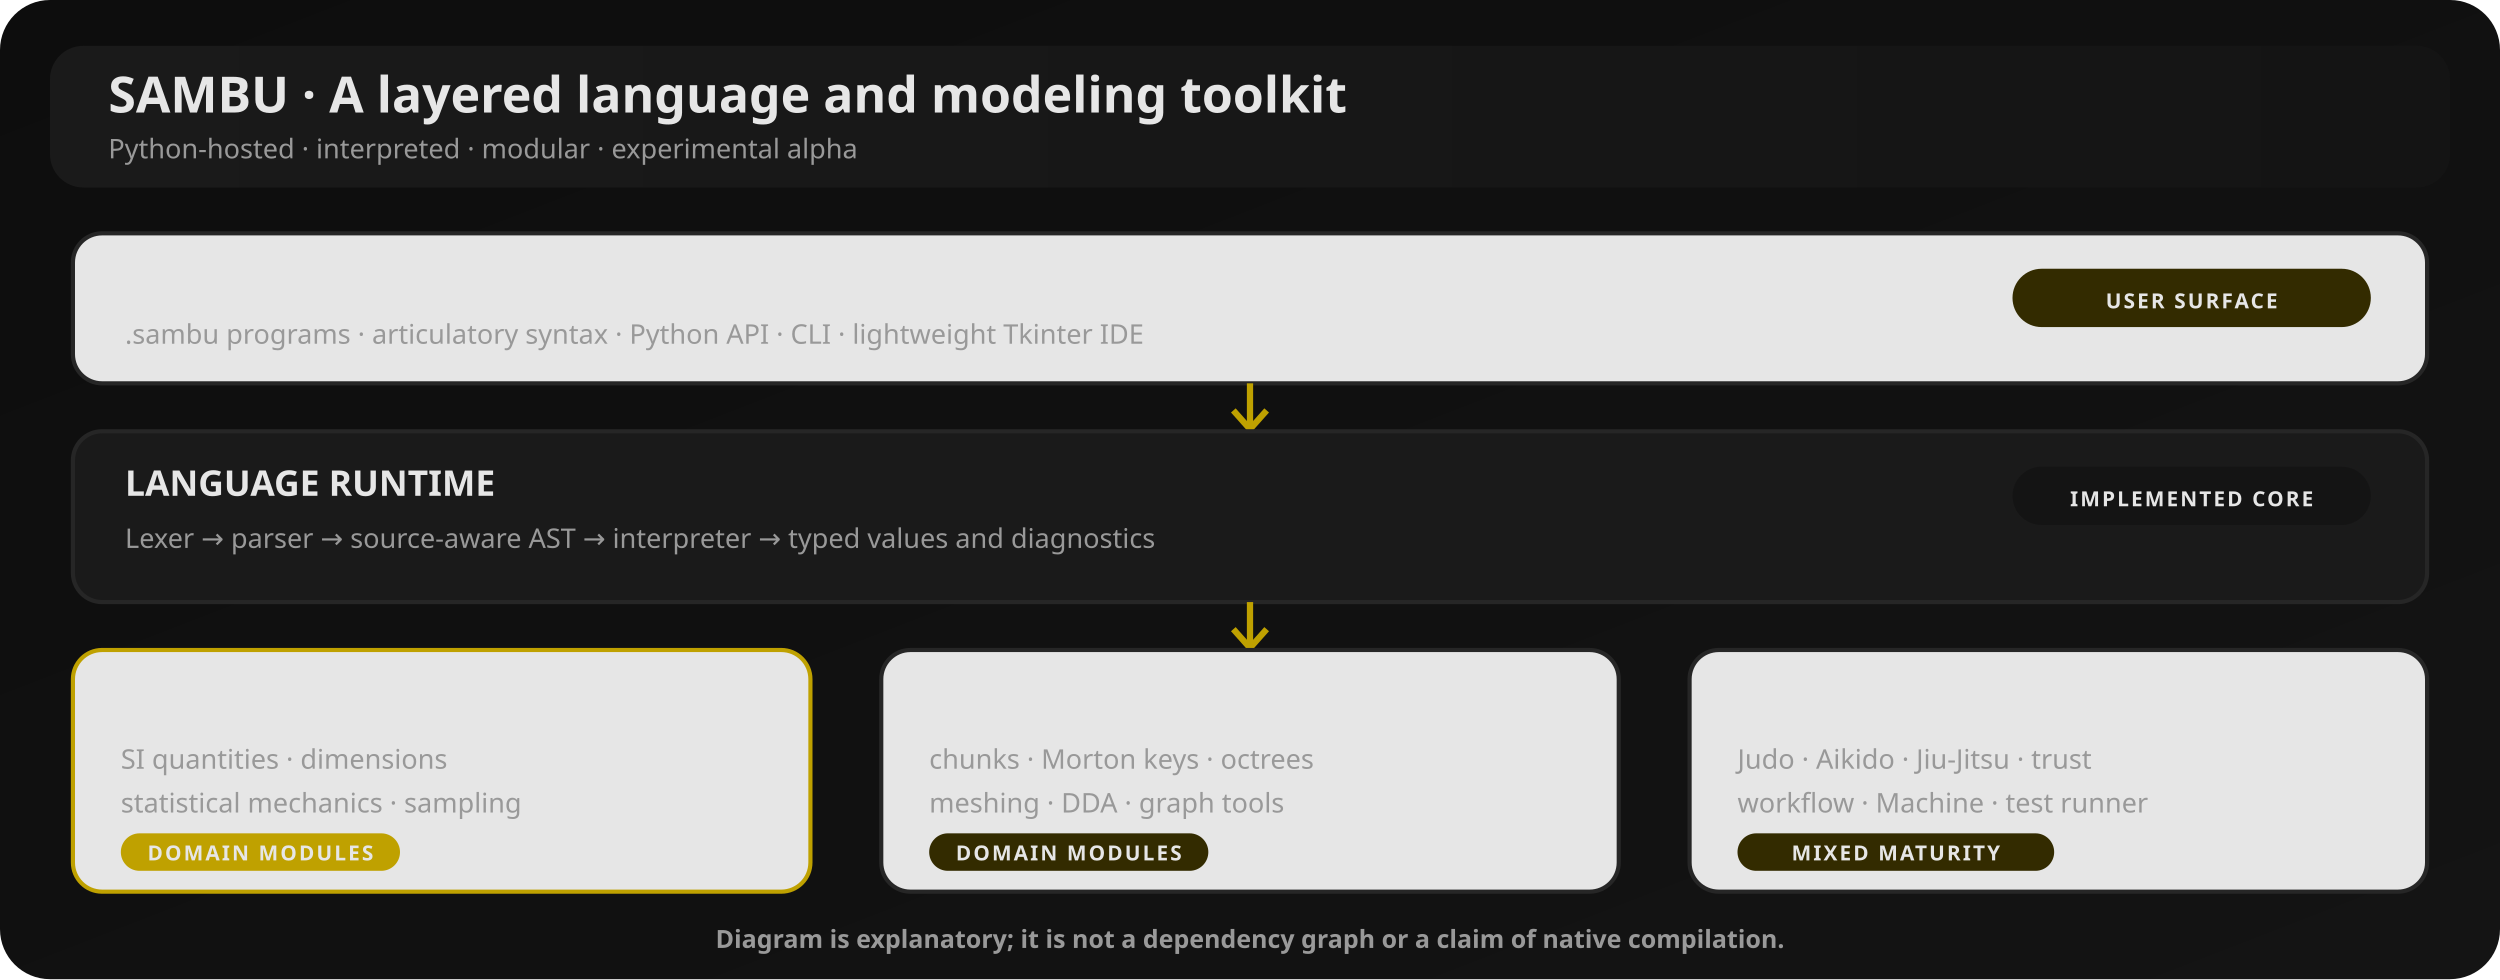
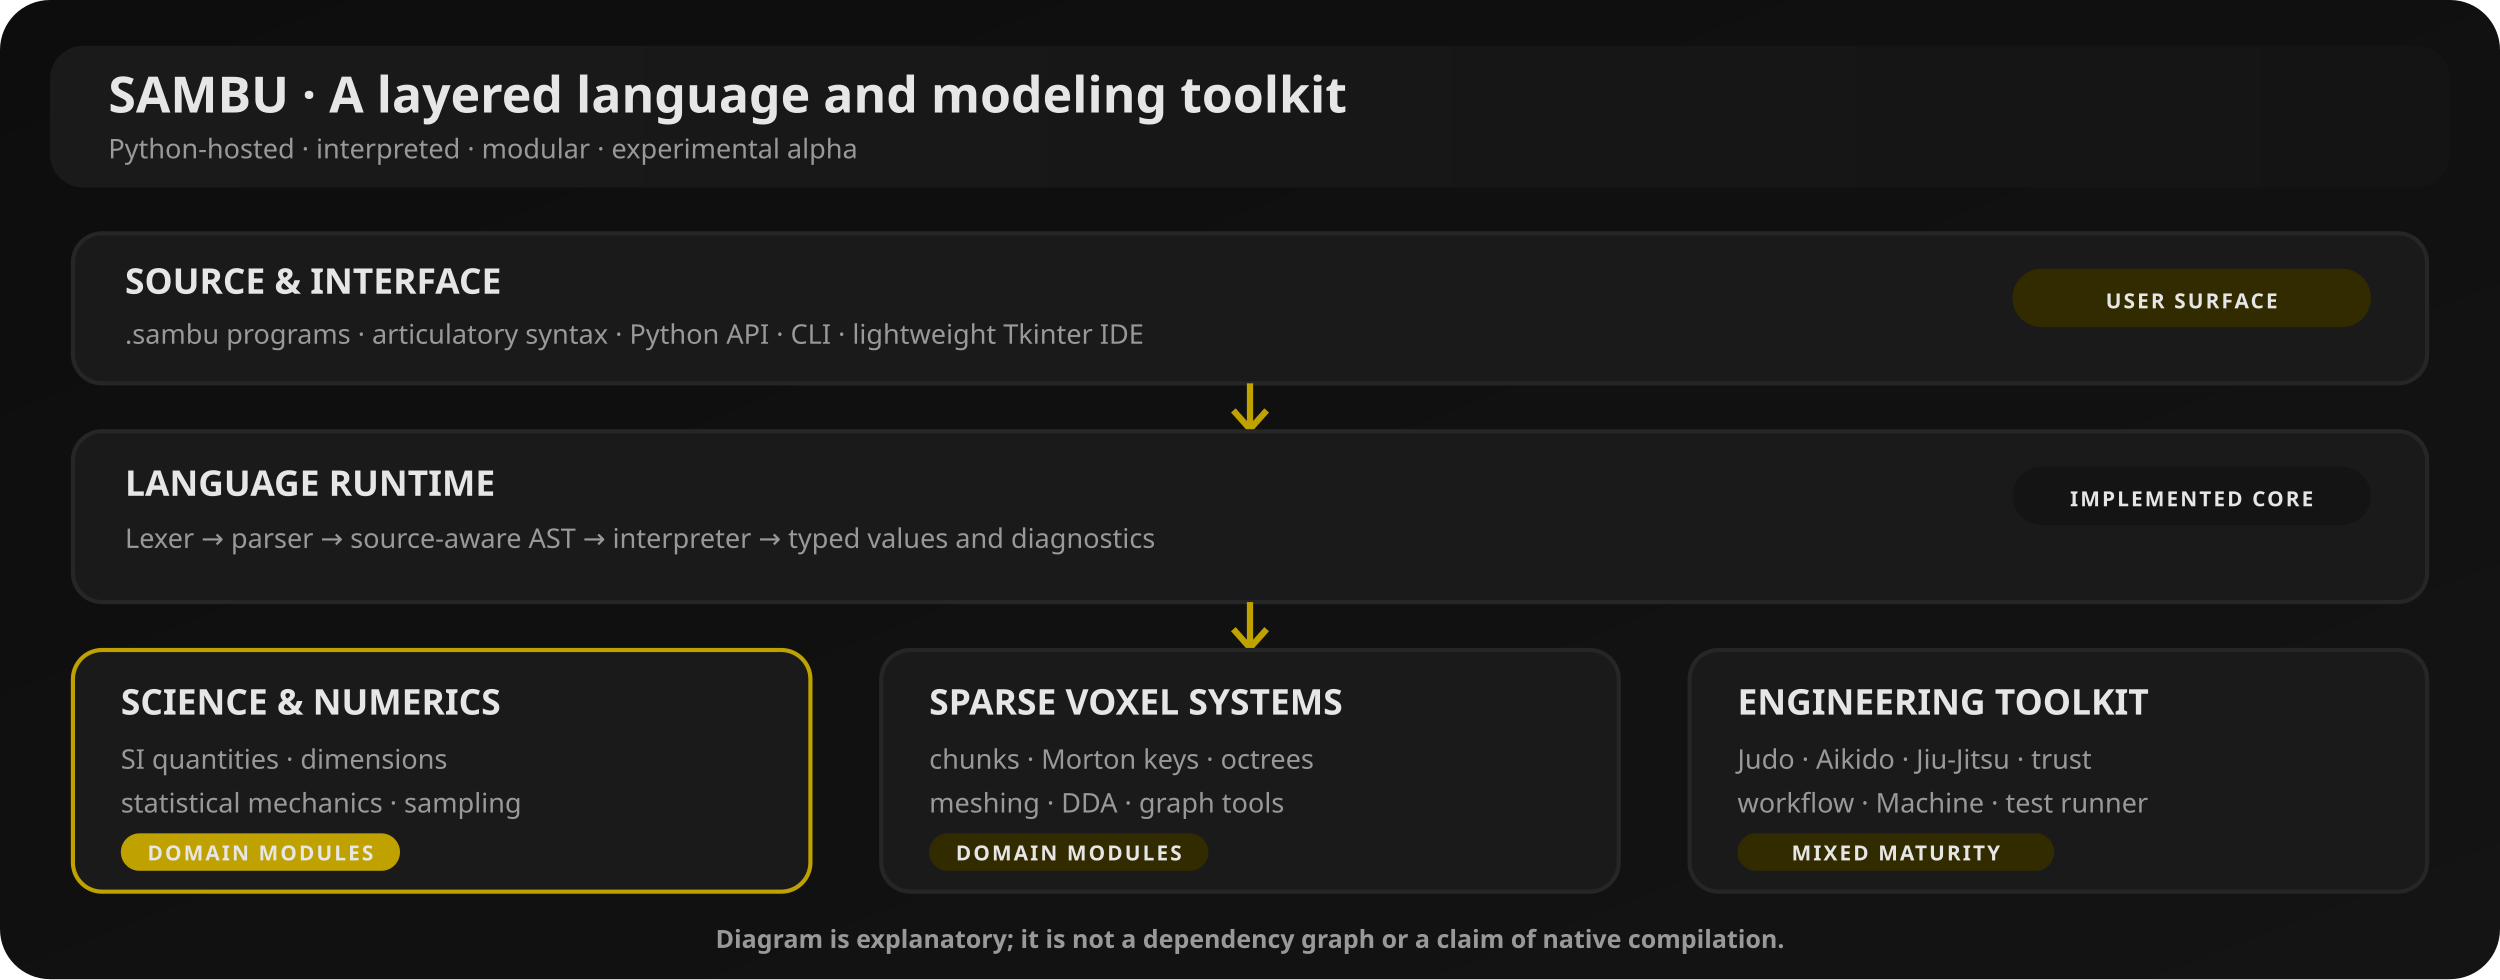
<svg xmlns="http://www.w3.org/2000/svg" width="1920" height="752" viewBox="0 0 1200 470" role="img" aria-labelledby="title desc">
  <defs>
    <linearGradient id="bg" x2="1" y2="1">
      <stop stop-color="#0D0D0D" />
      <stop offset="1" stop-color="#141414" />
    </linearGradient>
    <linearGradient id="head" x2="1">
      <stop stop-color="#1A1A1A" />
      <stop offset="1" stop-color="#141414" />
    </linearGradient>
    <style>
    .h{font:700 24px system-ui,sans-serif;fill:#E6E6E6}.sub{font:500 13px system-ui,sans-serif;fill:#999999}
    .t{font:700 17px system-ui,sans-serif;fill:#E6E6E6}.p{font:500 13px system-ui,sans-serif;fill:#999999}
    .tag{font:700 10px system-ui,sans-serif;letter-spacing:1px;fill:#E6E6E6}
    .muted{font:600 12px system-ui,sans-serif;fill:#999999}
  </style>
  </defs>
  <rect width="1200" height="470" rx="24" fill="url(#bg)" />
  <rect x="24" y="22" width="1152" height="68" rx="16" fill="url(#head)" />
  <text x="52" y="54" class="h">SAMBU · A layered language and modeling toolkit</text>
  <text x="52" y="76" class="sub">Python-hosted · interpreted · modular · experimental alpha</text>
  <g>
-     <rect x="35" y="112" width="1130" height="72" rx="14" fill="#E6E6E6" stroke="#262626" stroke-width="2" />
+     <rect x="35" y="112" width="1130" height="72" rx="14" fill="#1A1A1A" stroke="#262626" stroke-width="2" />
    <text x="60" y="141" class="t">SOURCE &amp; INTERFACE</text>
    <text x="60" y="165" class="p">.sambu programs · articulatory syntax · Python API · CLI · lightweight Tkinter IDE</text>
    <rect x="966" y="129" width="172" height="28" rx="14" fill="#332B00" />
    <text x="1052" y="148" text-anchor="middle" class="tag">USER SURFACE</text>
    <path d="M600 184v20" stroke="#BFA100" stroke-width="3" />
    <path d="m592 197 8 9 8-9" fill="none" stroke="#BFA100" stroke-width="3" />
    <rect x="35" y="207" width="1130" height="82" rx="14" fill="#1A1A1A" stroke="#262626" stroke-width="2" />
    <text x="60" y="238" class="t">LANGUAGE RUNTIME</text>
    <text x="60" y="263" class="p">Lexer → parser → source-aware AST → interpreter → typed values and diagnostics</text>
    <rect x="966" y="224" width="172" height="28" rx="14" fill="#141414" />
    <text x="1052" y="243" text-anchor="middle" class="tag">IMPLEMENTED CORE</text>
    <path d="M600 289v20" stroke="#BFA100" stroke-width="3" />
    <path d="m592 302 8 9 8-9" fill="none" stroke="#BFA100" stroke-width="3" />
  </g>
  <g>
-     <rect x="35" y="312" width="354" height="116" rx="14" fill="#E6E6E6" stroke="#BFA100" stroke-width="2" />
+     <rect x="35" y="312" width="354" height="116" rx="14" fill="#1A1A1A" stroke="#BFA100" stroke-width="2" />
    <text x="58" y="343" class="t">SCIENCE &amp; NUMERICS</text>
    <text x="58" y="369" class="p">SI quantities · dimensions</text>
    <text x="58" y="390" class="p">statistical mechanics · sampling</text>
    <rect x="58" y="400" width="134" height="18" rx="9" fill="#BFA100" />
    <text x="125" y="413" text-anchor="middle" class="tag">DOMAIN MODULES</text>
-     <rect x="423" y="312" width="354" height="116" rx="14" fill="#E6E6E6" stroke="#262626" stroke-width="2" />
+     <rect x="423" y="312" width="354" height="116" rx="14" fill="#1A1A1A" stroke="#262626" stroke-width="2" />
    <text x="446" y="343" class="t">SPARSE VOXEL SYSTEMS</text>
    <text x="446" y="369" class="p">chunks · Morton keys · octrees</text>
    <text x="446" y="390" class="p">meshing · DDA · graph tools</text>
    <rect x="446" y="400" width="134" height="18" rx="9" fill="#332B00" />
    <text x="513" y="413" text-anchor="middle" class="tag">DOMAIN MODULES</text>
-     <rect x="811" y="312" width="354" height="116" rx="14" fill="#E6E6E6" stroke="#262626" stroke-width="2" />
+     <rect x="811" y="312" width="354" height="116" rx="14" fill="#1A1A1A" stroke="#262626" stroke-width="2" />
    <text x="834" y="343" class="t">ENGINEERING TOOLKIT</text>
    <text x="834" y="369" class="p">Judo · Aikido · Jiu-Jitsu · trust</text>
    <text x="834" y="390" class="p">workflow · Machine · test runner</text>
    <rect x="834" y="400" width="152" height="18" rx="9" fill="#332B00" />
    <text x="910" y="413" text-anchor="middle" class="tag">MIXED MATURITY</text>
  </g>
  <text x="600" y="455" text-anchor="middle" class="muted">Diagram is explanatory; it is not a dependency graph or a claim of native compilation.</text>
</svg>
